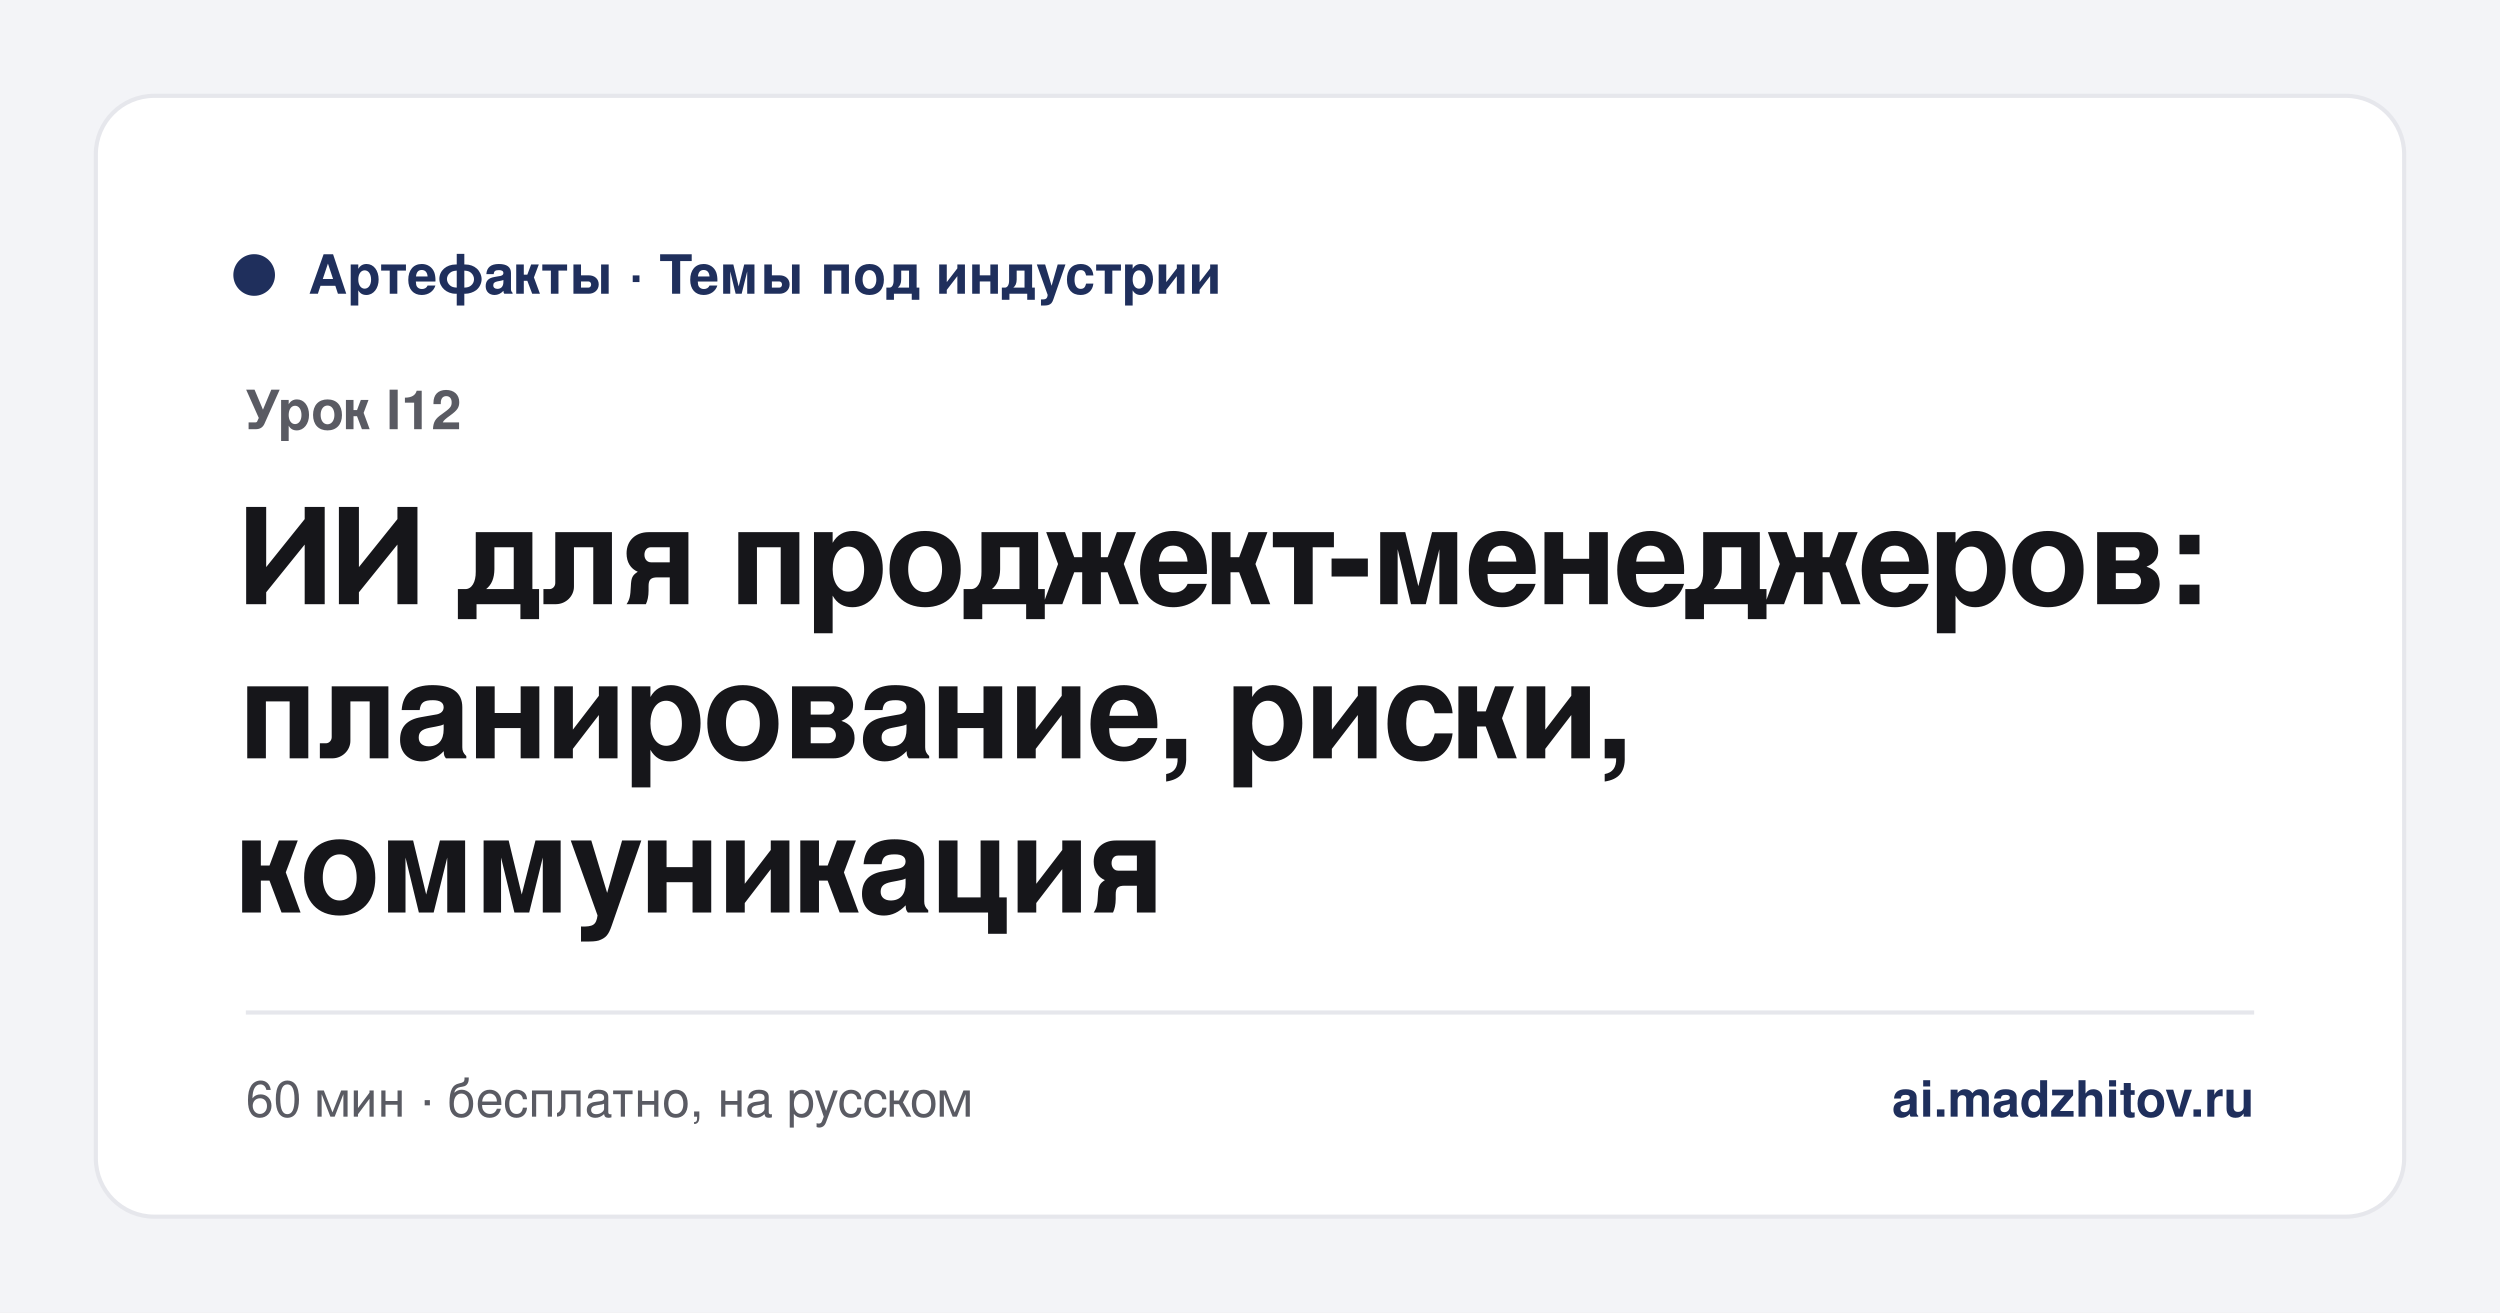
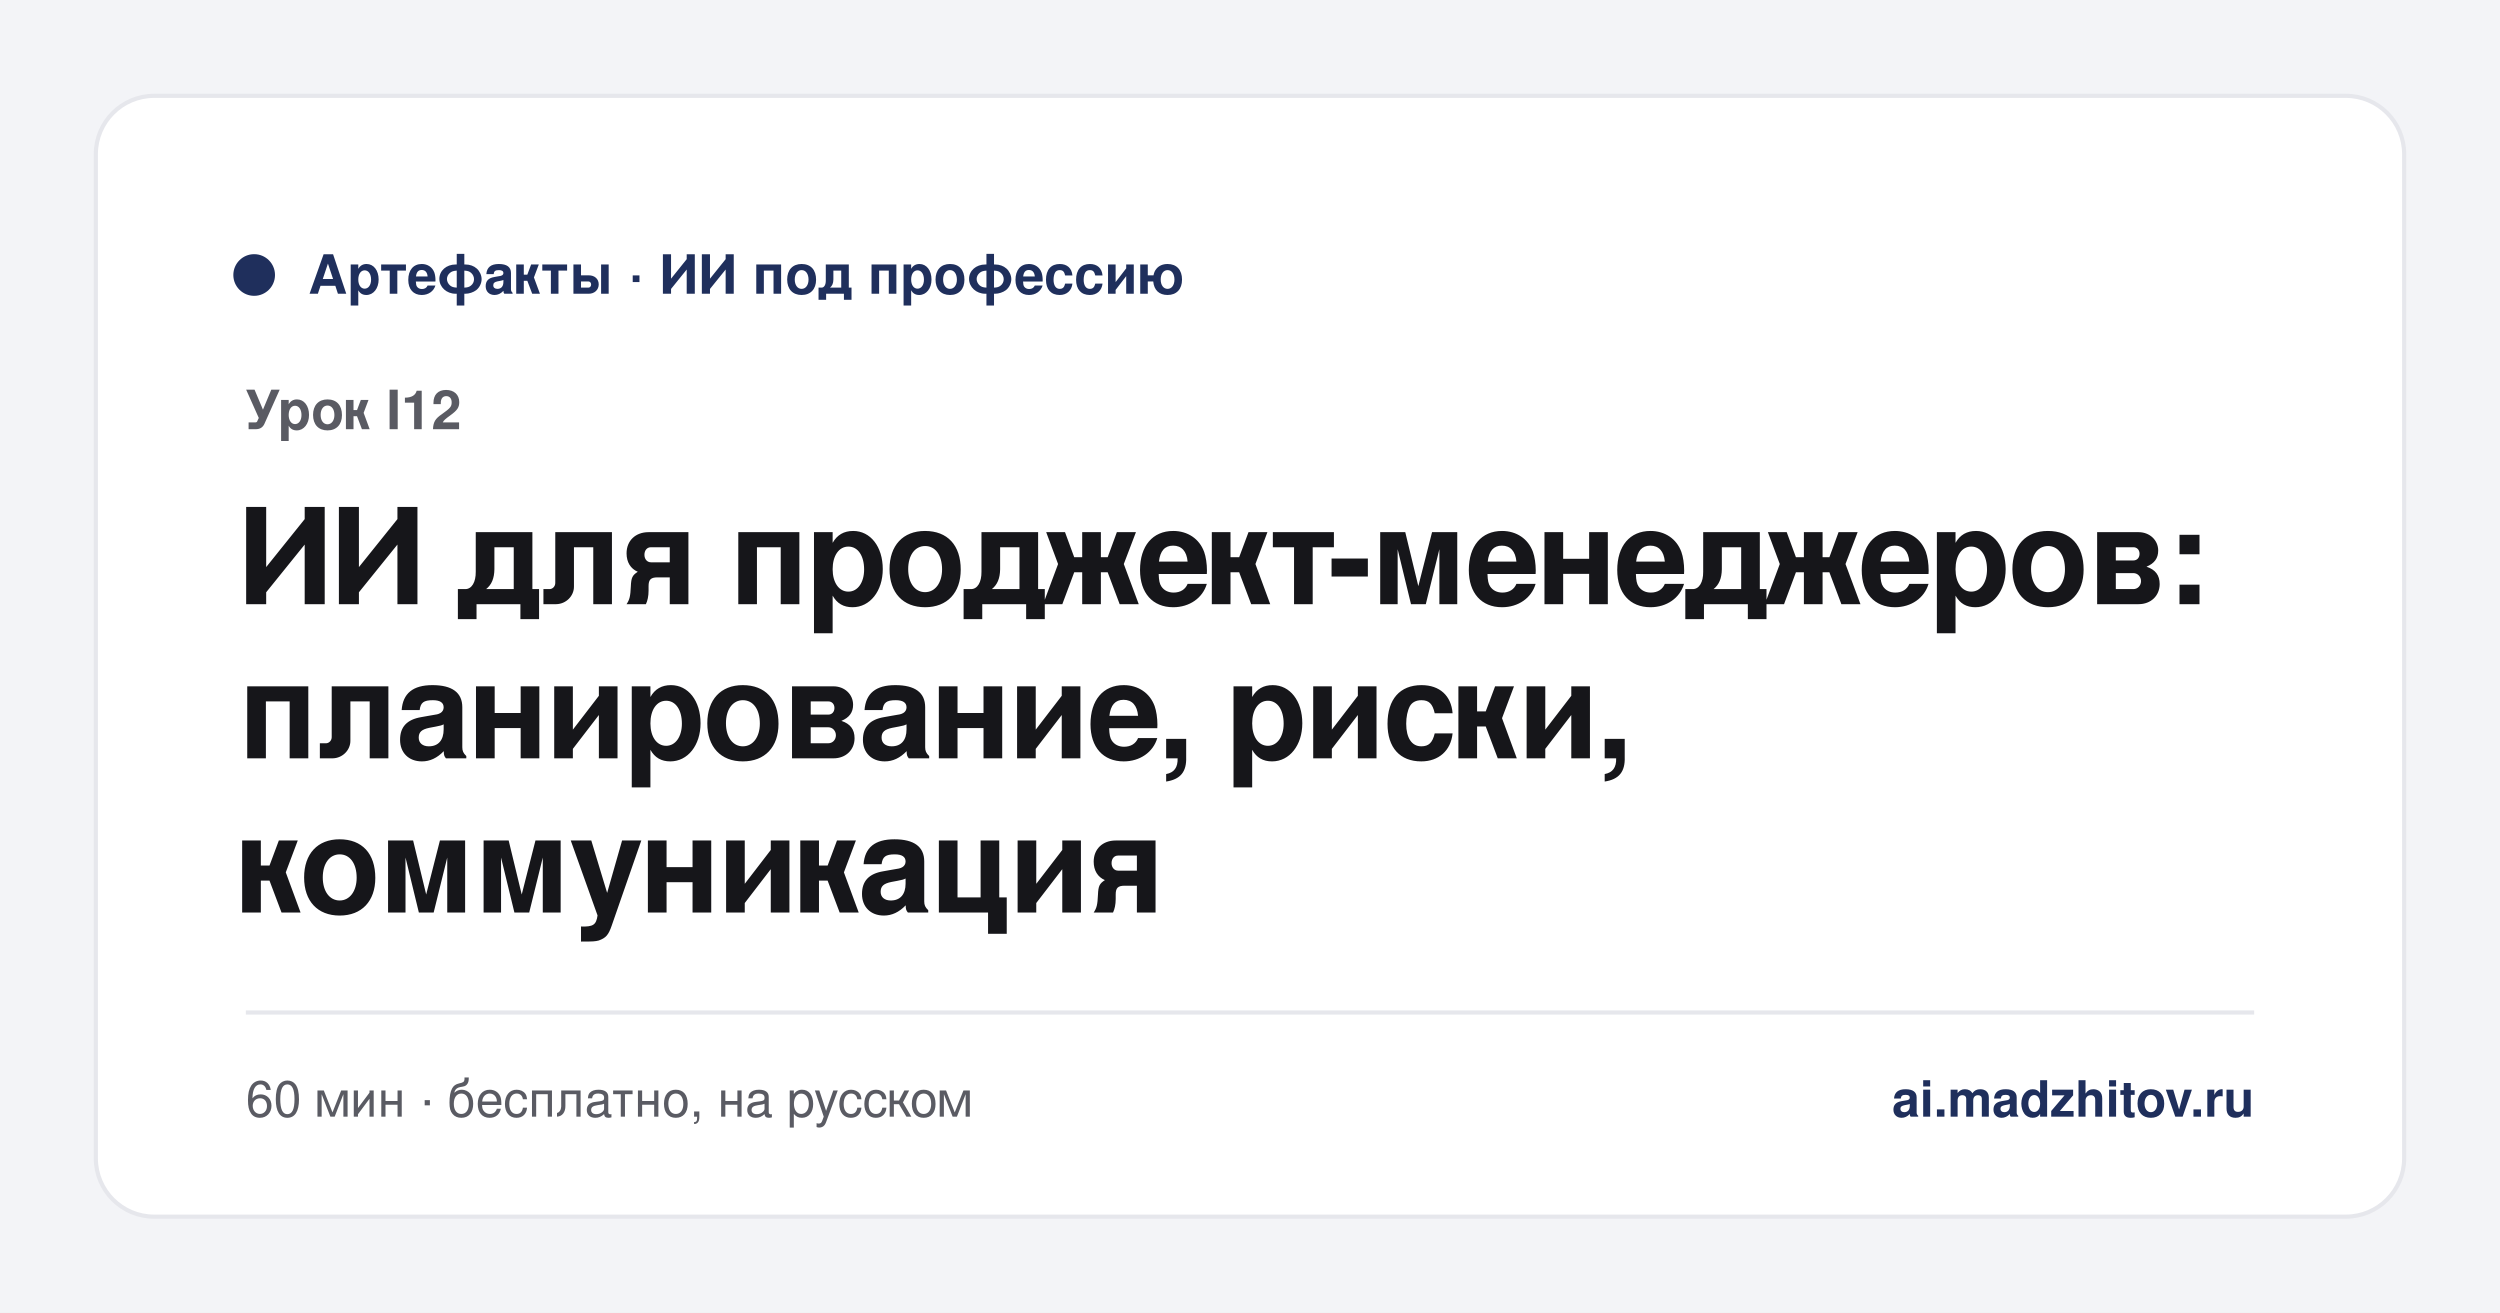
<svg xmlns="http://www.w3.org/2000/svg" width="1200" height="630" viewBox="0 0 1200 630">
  <rect width="1200" height="630" fill="#F3F4F7" />
  <rect x="46" y="46" width="1108" height="538" rx="28" fill="#FFFFFF" stroke="#E6E7EC" stroke-width="2" />
  <circle cx="122" cy="132" r="10" fill="#1F2F5C" />
-   <text x="148" y="141" fill="#1F2F5C" font-family="Helvetica Neue, Helvetica, Arial, sans-serif" font-size="26" font-weight="600">Артефакты · Темы под индустрии</text>
+   <text x="148" y="141" fill="#1F2F5C" font-family="Helvetica Neue, Helvetica, Arial, sans-serif" font-size="26" font-weight="600">Артефакты · ИИ под профессию</text>
  <text x="118" y="206" fill="#5A5B63" font-family="Helvetica Neue, Helvetica, Arial, sans-serif" font-size="26" font-weight="600">Урок I12</text>
  <text x="114" y="290" fill="#16161A" font-family="Helvetica Neue, Helvetica, Arial, sans-serif" font-weight="700" font-size="64" letter-spacing="-1.5">ИИ для проджект-менеджеров:</text>
  <text x="114" y="364" fill="#16161A" font-family="Helvetica Neue, Helvetica, Arial, sans-serif" font-weight="700" font-size="64" letter-spacing="-1.5">планирование, риски,</text>
  <text x="114" y="438" fill="#16161A" font-family="Helvetica Neue, Helvetica, Arial, sans-serif" font-weight="700" font-size="64" letter-spacing="-1.5">коммуникация</text>
  <line x1="118" y1="486" x2="1082" y2="486" stroke="#E6E7EC" stroke-width="2" />
  <text x="118" y="536" fill="#5A5B63" font-family="Helvetica Neue, Helvetica, Arial, sans-serif" font-size="24">60 мин · бесплатно, на русском</text>
  <text x="1082" y="536" fill="#1F2F5C" font-family="Helvetica Neue, Helvetica, Arial, sans-serif" font-size="24" font-weight="600" text-anchor="end">ai.madzhitov.ru</text>
</svg>
